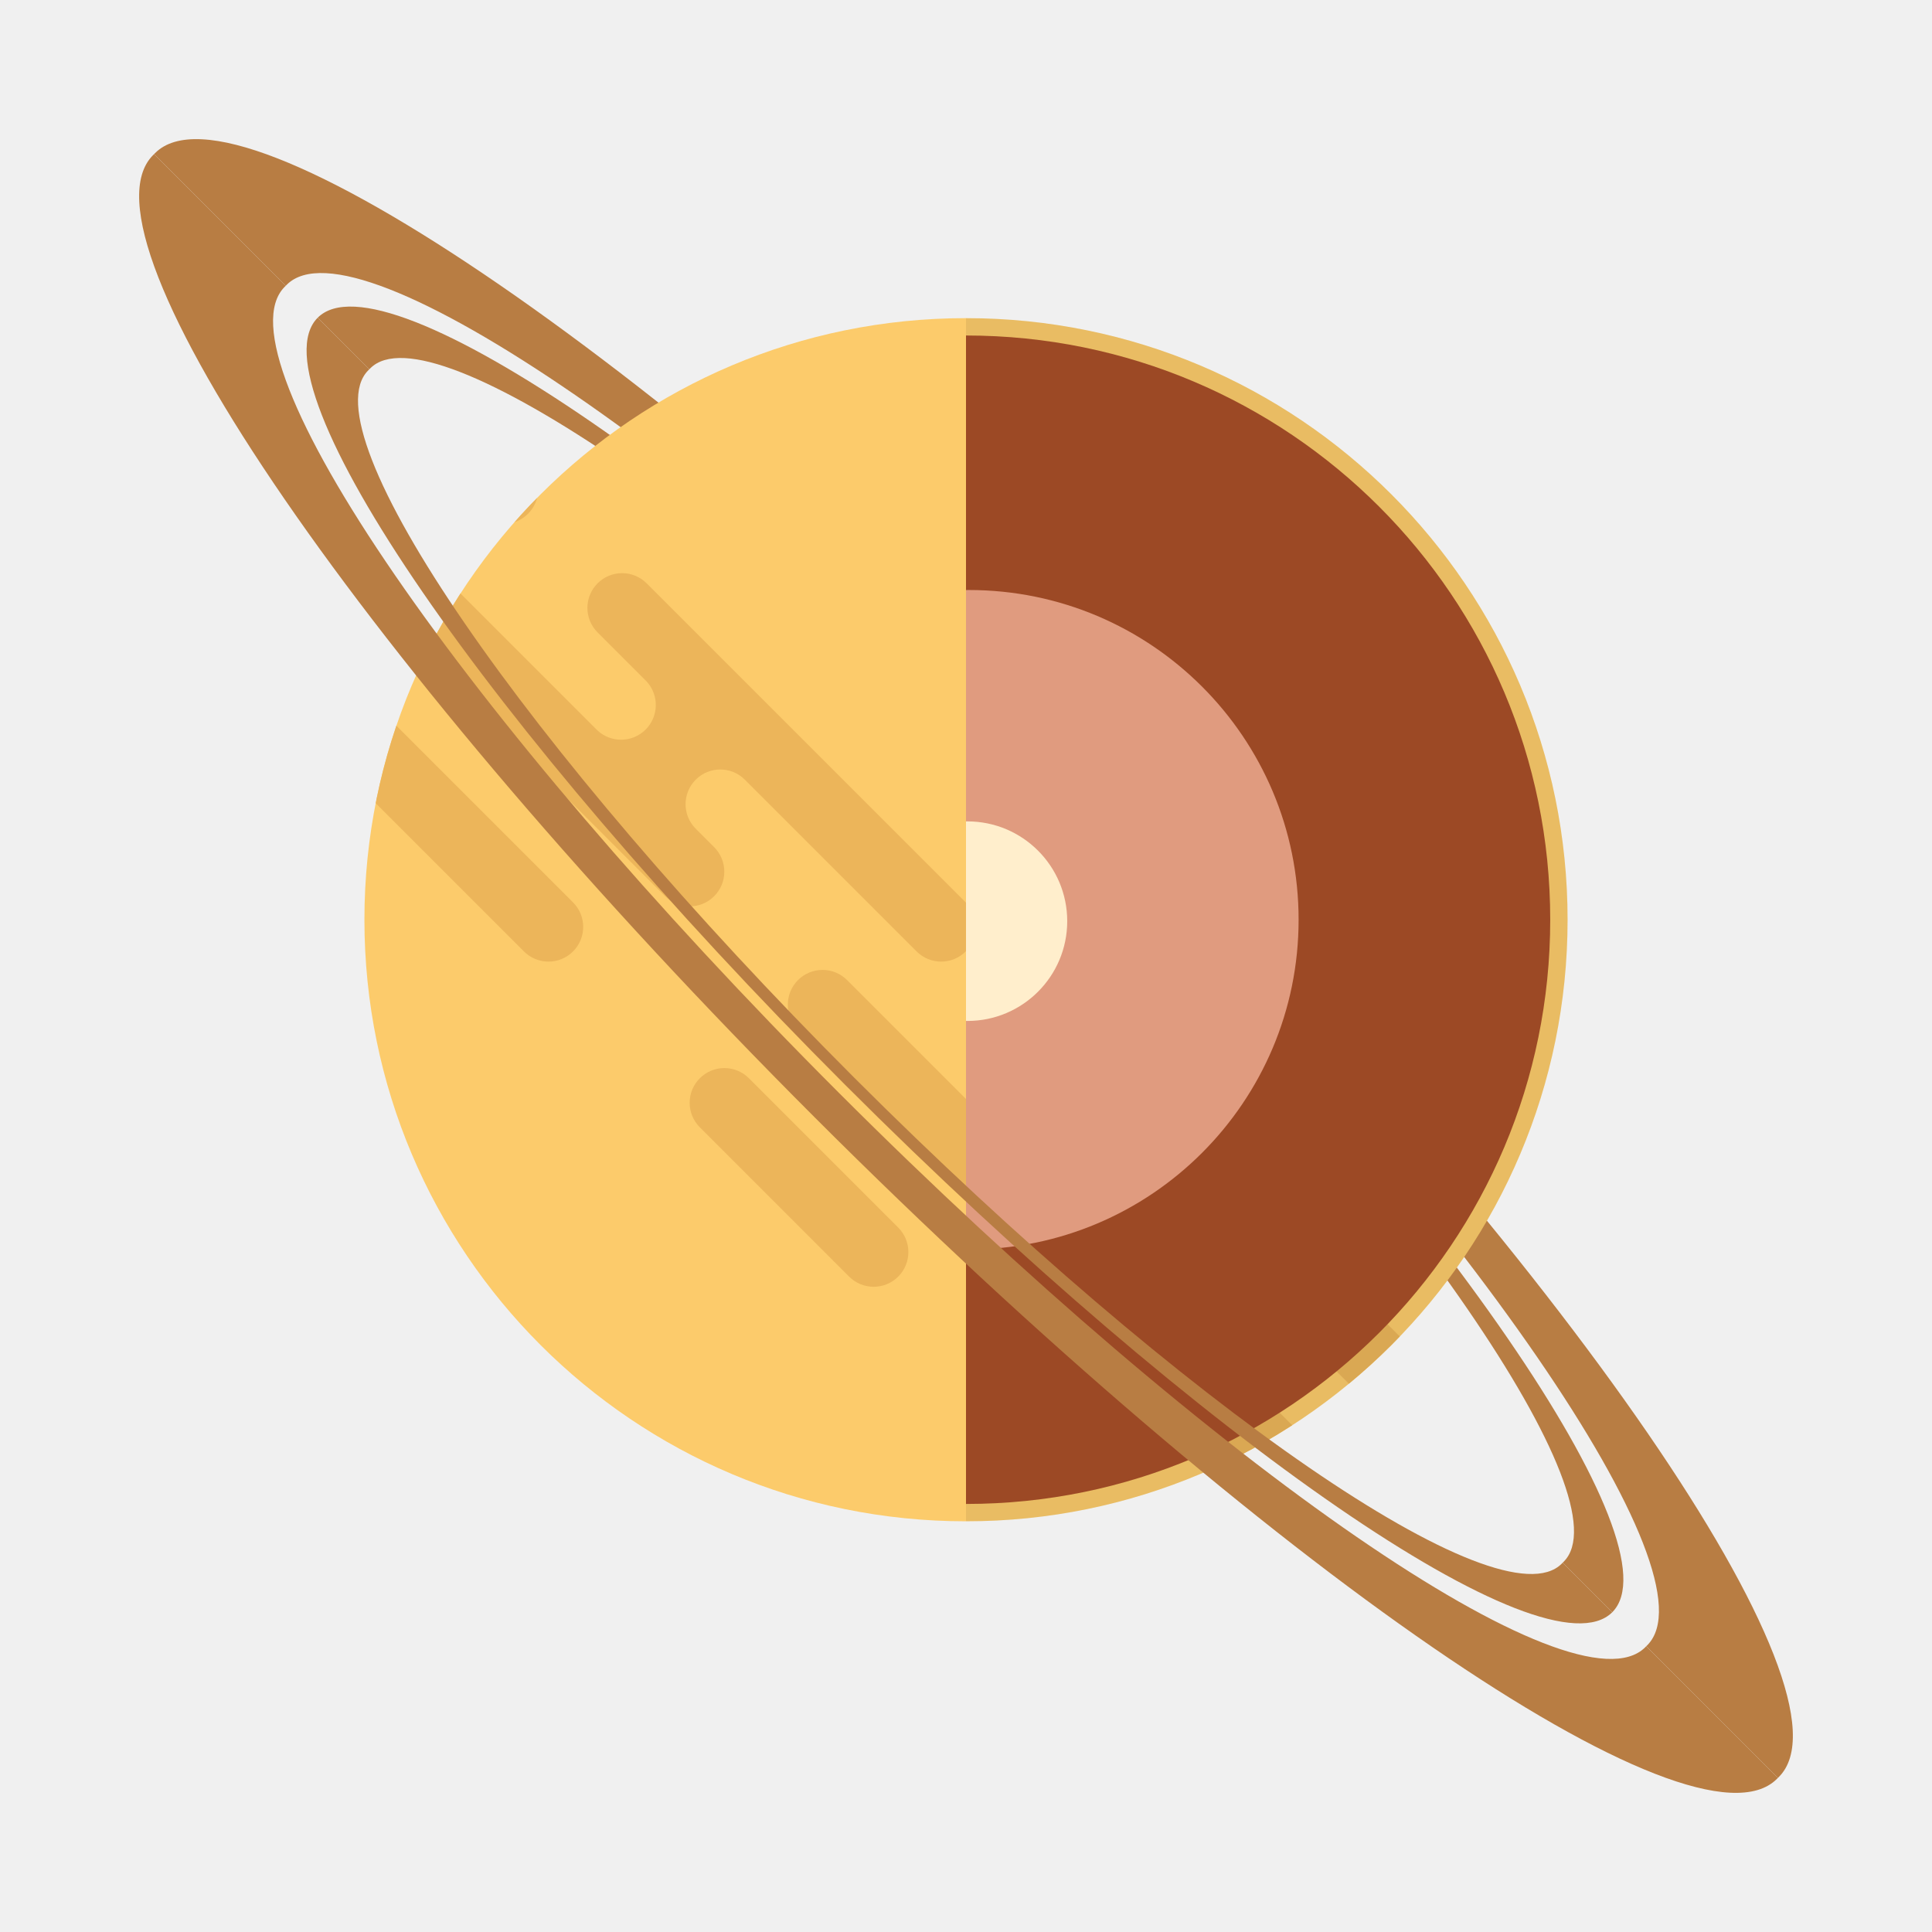
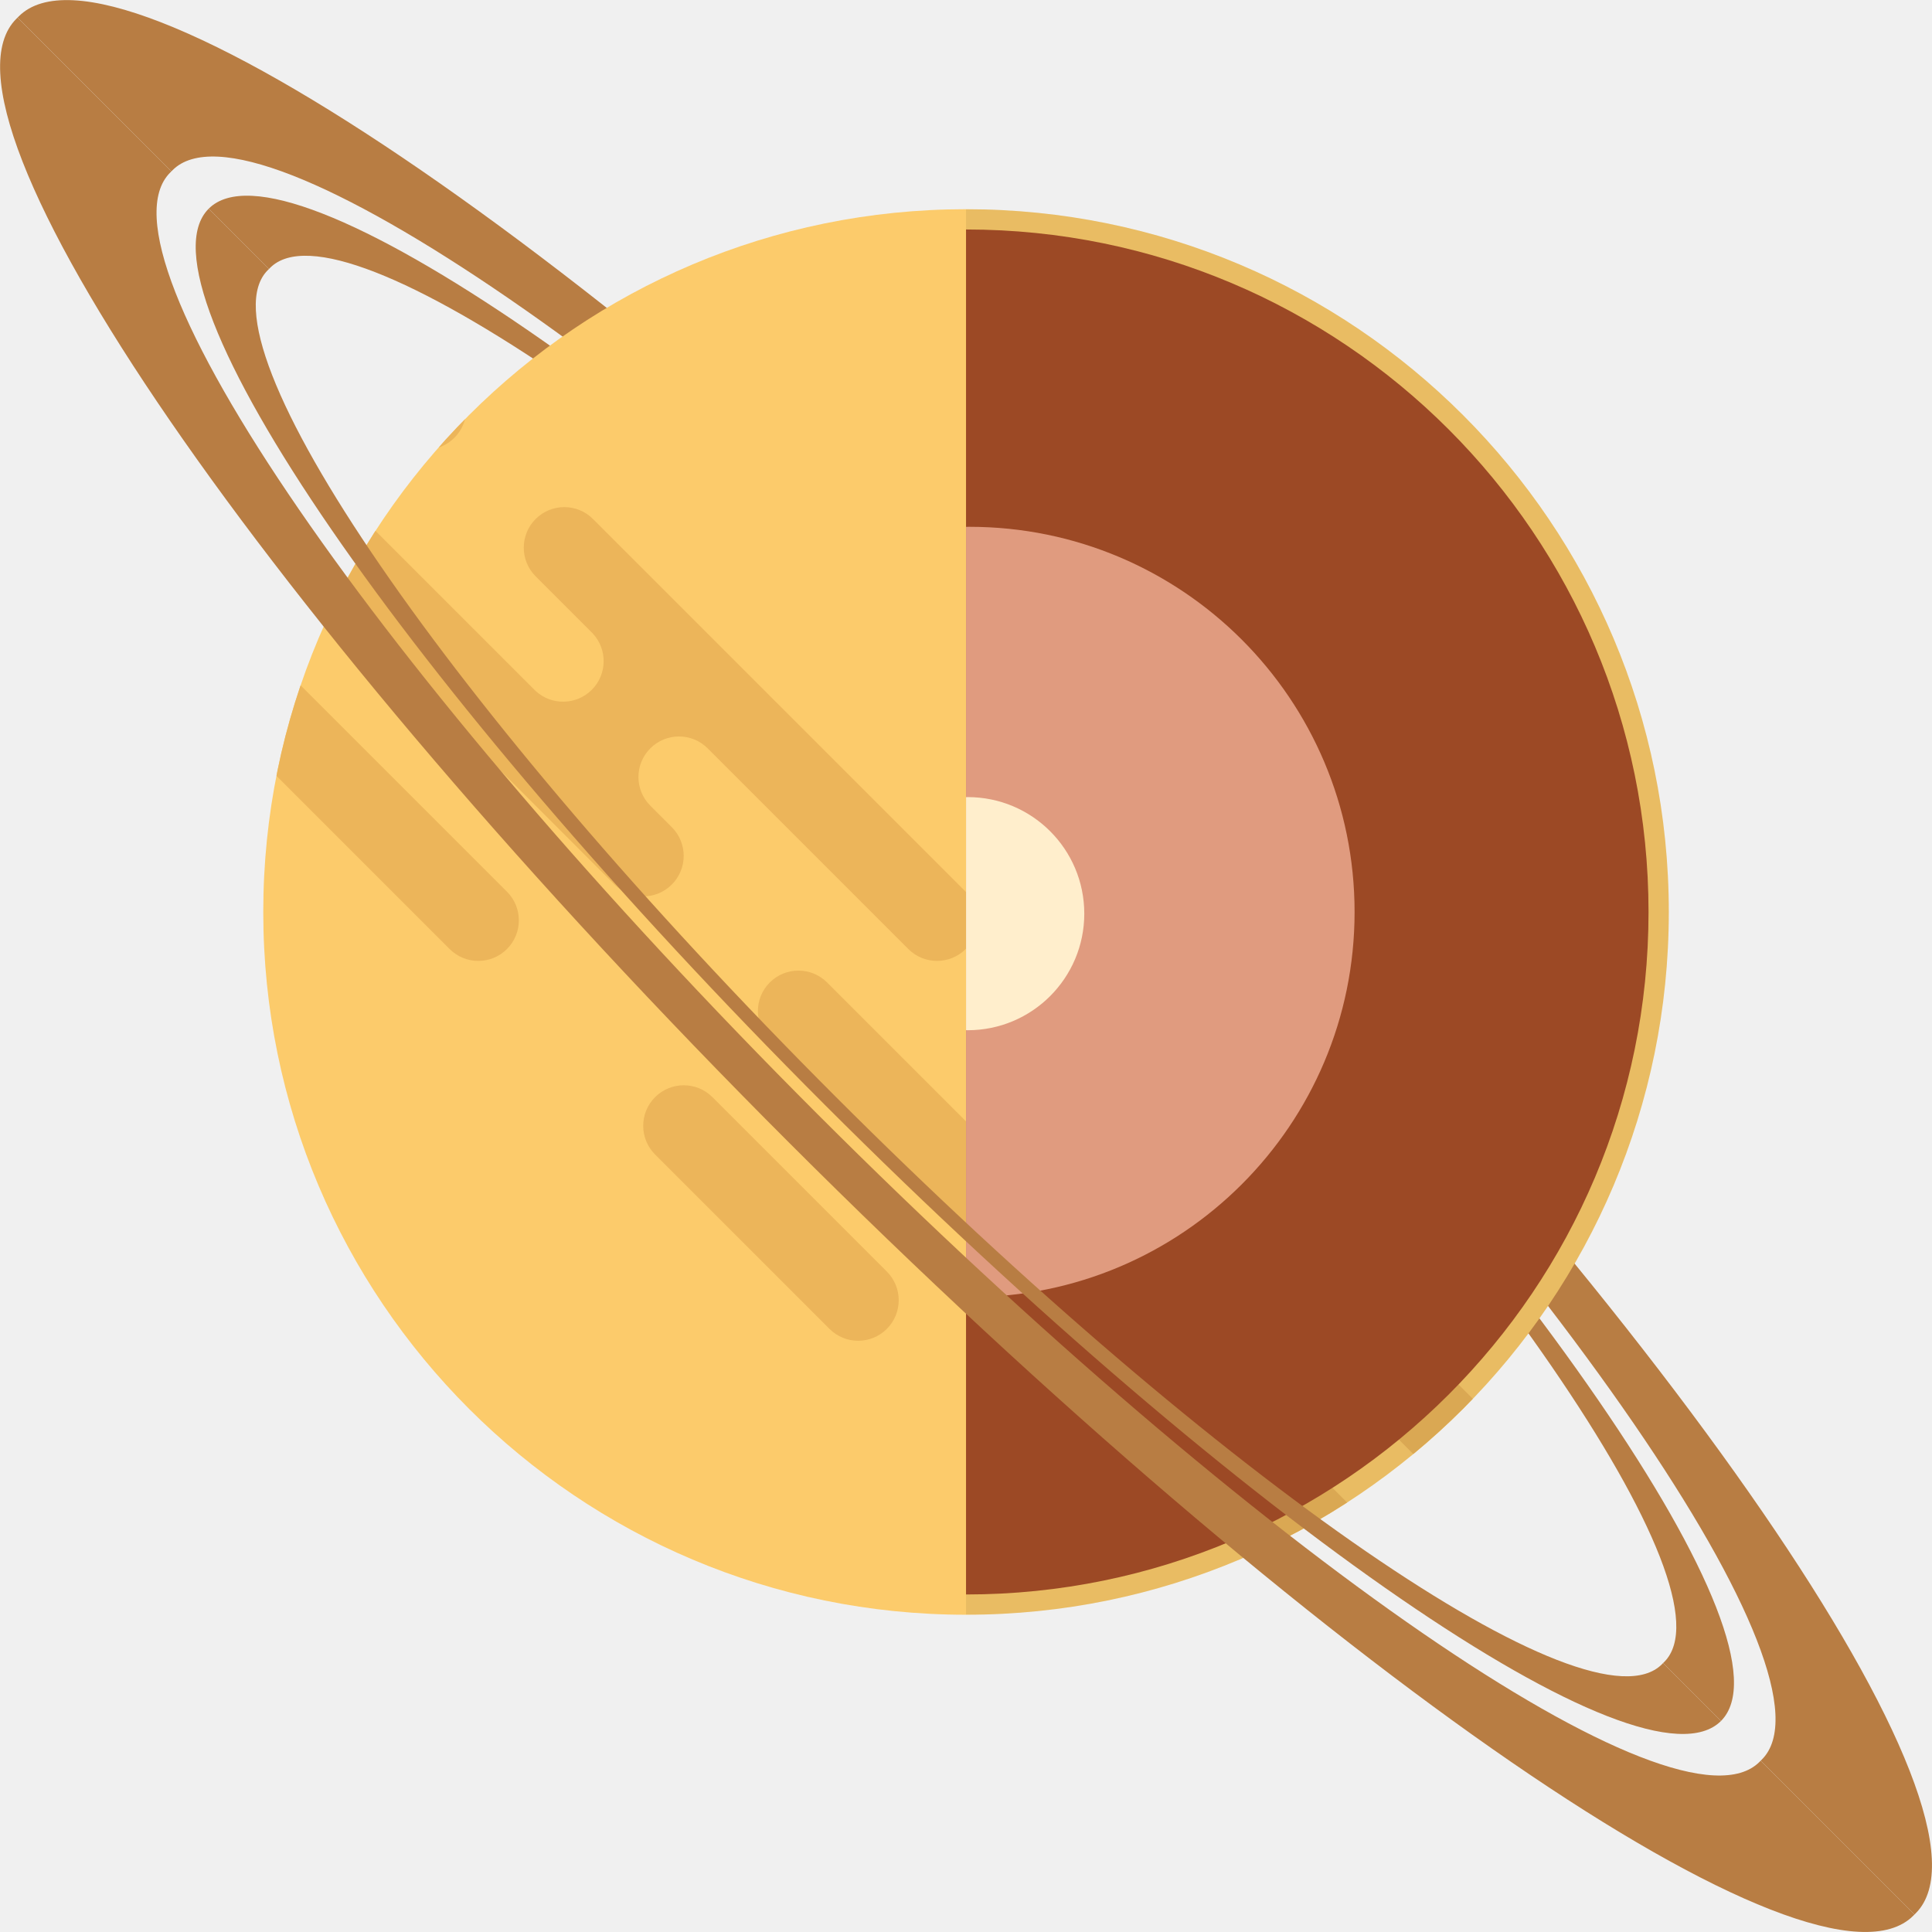
- <svg xmlns="http://www.w3.org/2000/svg" width="668" height="668" fill="none">
+ <svg xmlns="http://www.w3.org/2000/svg" width="668" height="668" fill="none" viewBox="48.08 48.08 571.82 571.82">
  <path fill-rule="evenodd" clip-rule="evenodd" d="M53.286 53.283c.112-.12.227-.24.344-.357 28.705-28.705 177.658 73.709 332.696 228.747 155.038 155.038 257.452 303.991 228.747 332.696-.117.117-.236.232-.357.345l-45.524-45.524c.122-.112.242-.227.359-.344 24.05-24.049-61.756-148.848-191.653-278.745C248.001 160.205 123.203 74.399 99.153 98.448a11.51 11.51 0 00-.344.359L53.286 53.283zm56.562 56.563c22.886-22.886 141.637 58.759 265.238 182.36 123.601 123.601 205.246 242.352 182.36 265.238l-17.143-17.143c.123-.111.243-.226.36-.343 21.14-21.14-54.091-130.647-168.033-244.589-113.942-113.942-223.449-189.173-244.589-168.033a11.66 11.66 0 00-.343.36l-17.85-17.85z" fill="#B87D43" />
  <circle cx="334" cy="318" r="208" fill="#FCCB6B" />
  <mask id="a" maskUnits="userSpaceOnUse" x="126" y="110" width="416" height="416">
    <circle cx="334" cy="318" r="208" fill="#fff" />
  </mask>
  <g mask="url(#a)">
    <path fill-rule="evenodd" clip-rule="evenodd" d="M540.369 518.472c-4.686-4.687-12.284-4.687-16.97 0-4.687 4.686-4.687 12.284 0 16.97l110.308 110.309c4.687 4.686 12.285 4.686 16.971 0s4.686-12.284 0-16.971L540.369 518.472zM384.806 362.908c-4.687-4.686-12.285-4.686-16.971 0s-4.686 12.284 0 16.971l55.154 55.154-.007.007c4.337 4.708 4.222 12.042-.346 16.61-4.568 4.568-11.903 4.683-16.61.346l-.007.008-113.137-113.137c-4.687-4.687-12.284-4.687-16.971 0-4.686 4.686-4.686 12.284 0 16.97l181.727 181.727c4.686 4.686 12.284 4.686 16.97 0 4.687-4.687 4.687-12.285 0-16.971l-34.648-34.648c-4.686-4.687-4.686-12.284 0-16.971 4.686-4.686 12.284-4.686 16.971 0l21.213 21.213c4.686 4.687 12.284 4.687 16.97 0 4.687-4.686 4.687-12.284 0-16.97L384.806 362.908zm77.074 212.839c-4.686-4.686-12.284-4.686-16.97 0-4.687 4.687-4.687 12.285 0 16.971l51.619 51.619c4.686 4.686 12.284 4.686 16.97 0 4.686-4.687 4.686-12.285 0-16.971l-51.619-51.619zM258.941 372.808c-4.687-4.687-12.285-4.687-16.971 0-4.686 4.686-4.686 12.284 0 16.97l51.619 51.619c4.686 4.686 12.284 4.686 16.97 0 4.687-4.686 4.687-12.284 0-16.971l-51.618-51.618zM63.779 194.617c4.687-4.687 12.284-4.687 16.97 0l117.38 117.38c4.687 4.686 4.687 12.284 0 16.97-4.686 4.686-12.284 4.686-16.97 0l-117.38-117.38c-4.686-4.686-4.686-12.284 0-16.97zm193.747 74.953c-4.686-4.686-12.284-4.686-16.97 0-4.686 4.686-4.686 12.284 0 16.971l6.364 6.364c4.686 4.686 4.686 12.284 0 16.97-4.686 4.686-12.284 4.686-16.971 0L48.223 128.149c-4.687-4.687-4.687-12.285 0-16.971 4.686-4.686 12.284-4.686 16.97 0L206.615 252.6l.007-.008c4.707 4.337 12.042 4.222 16.61-.346 4.568-4.568 4.683-11.902.346-16.61l.007-.007-16.97-16.971c-4.687-4.686-4.687-12.284 0-16.97 4.686-4.686 12.284-4.686 16.97 0l110.309 110.309c4.686 4.686 4.686 12.284 0 16.97-4.686 4.686-12.284 4.686-16.971 0l-59.397-59.397zM55.294 50.367c4.686-4.686 12.284-4.686 16.97 0l110.309 110.309c4.686 4.686 4.686 12.284 0 16.97-4.686 4.687-12.284 4.687-16.97 0L55.293 67.338c-4.685-4.687-4.685-12.285 0-16.971z" fill="#ECB55A" />
  </g>
  <mask id="b" maskUnits="userSpaceOnUse" x="126" y="110" width="416" height="416">
    <circle cx="334" cy="318" r="208" fill="#fff" />
  </mask>
  <g mask="url(#b)">
    <path opacity=".078" fill="#000" d="M334 110h209.089v416H334z" />
  </g>
  <path fill-rule="evenodd" clip-rule="evenodd" d="M334 520c111.562 0 202-90.438 202-202s-90.438-202-202-202v404z" fill="#9C4925" />
  <mask id="c" maskUnits="userSpaceOnUse" x="334" y="116" width="202" height="404">
    <path fill-rule="evenodd" clip-rule="evenodd" d="M334 520c111.562 0 202-90.438 202-202s-90.438-202-202-202v404z" fill="#fff" />
  </mask>
  <g mask="url(#c)">
    <circle cx="335" cy="318" r="114" fill="#E09B7F" />
    <circle cx="334.5" cy="318.5" r="34.5" fill="#FEC" />
  </g>
  <path fill-rule="evenodd" clip-rule="evenodd" d="M53.284 53.285a14 14 0 00-.357.345c-28.705 28.704 73.709 177.657 228.747 332.695C436.712 541.363 585.665 643.777 614.37 615.072c.117-.117.232-.236.345-.357l-45.524-45.524c-.112.122-.227.242-.344.359-24.049 24.05-148.848-61.756-278.745-191.653C160.206 248 74.4 123.202 98.449 99.152c.118-.117.237-.232.359-.344L53.284 53.285zm56.563 56.562c-22.886 22.886 58.759 141.637 182.36 265.238 123.601 123.601 242.352 205.246 265.238 182.36l-17.143-17.143a9.717 9.717 0 01-.343.36c-21.14 21.14-130.647-54.091-244.589-168.033C181.428 258.687 106.197 149.18 127.337 128.04c.118-.117.237-.231.36-.343l-17.85-17.85z" fill="#B87D43" />
</svg>
